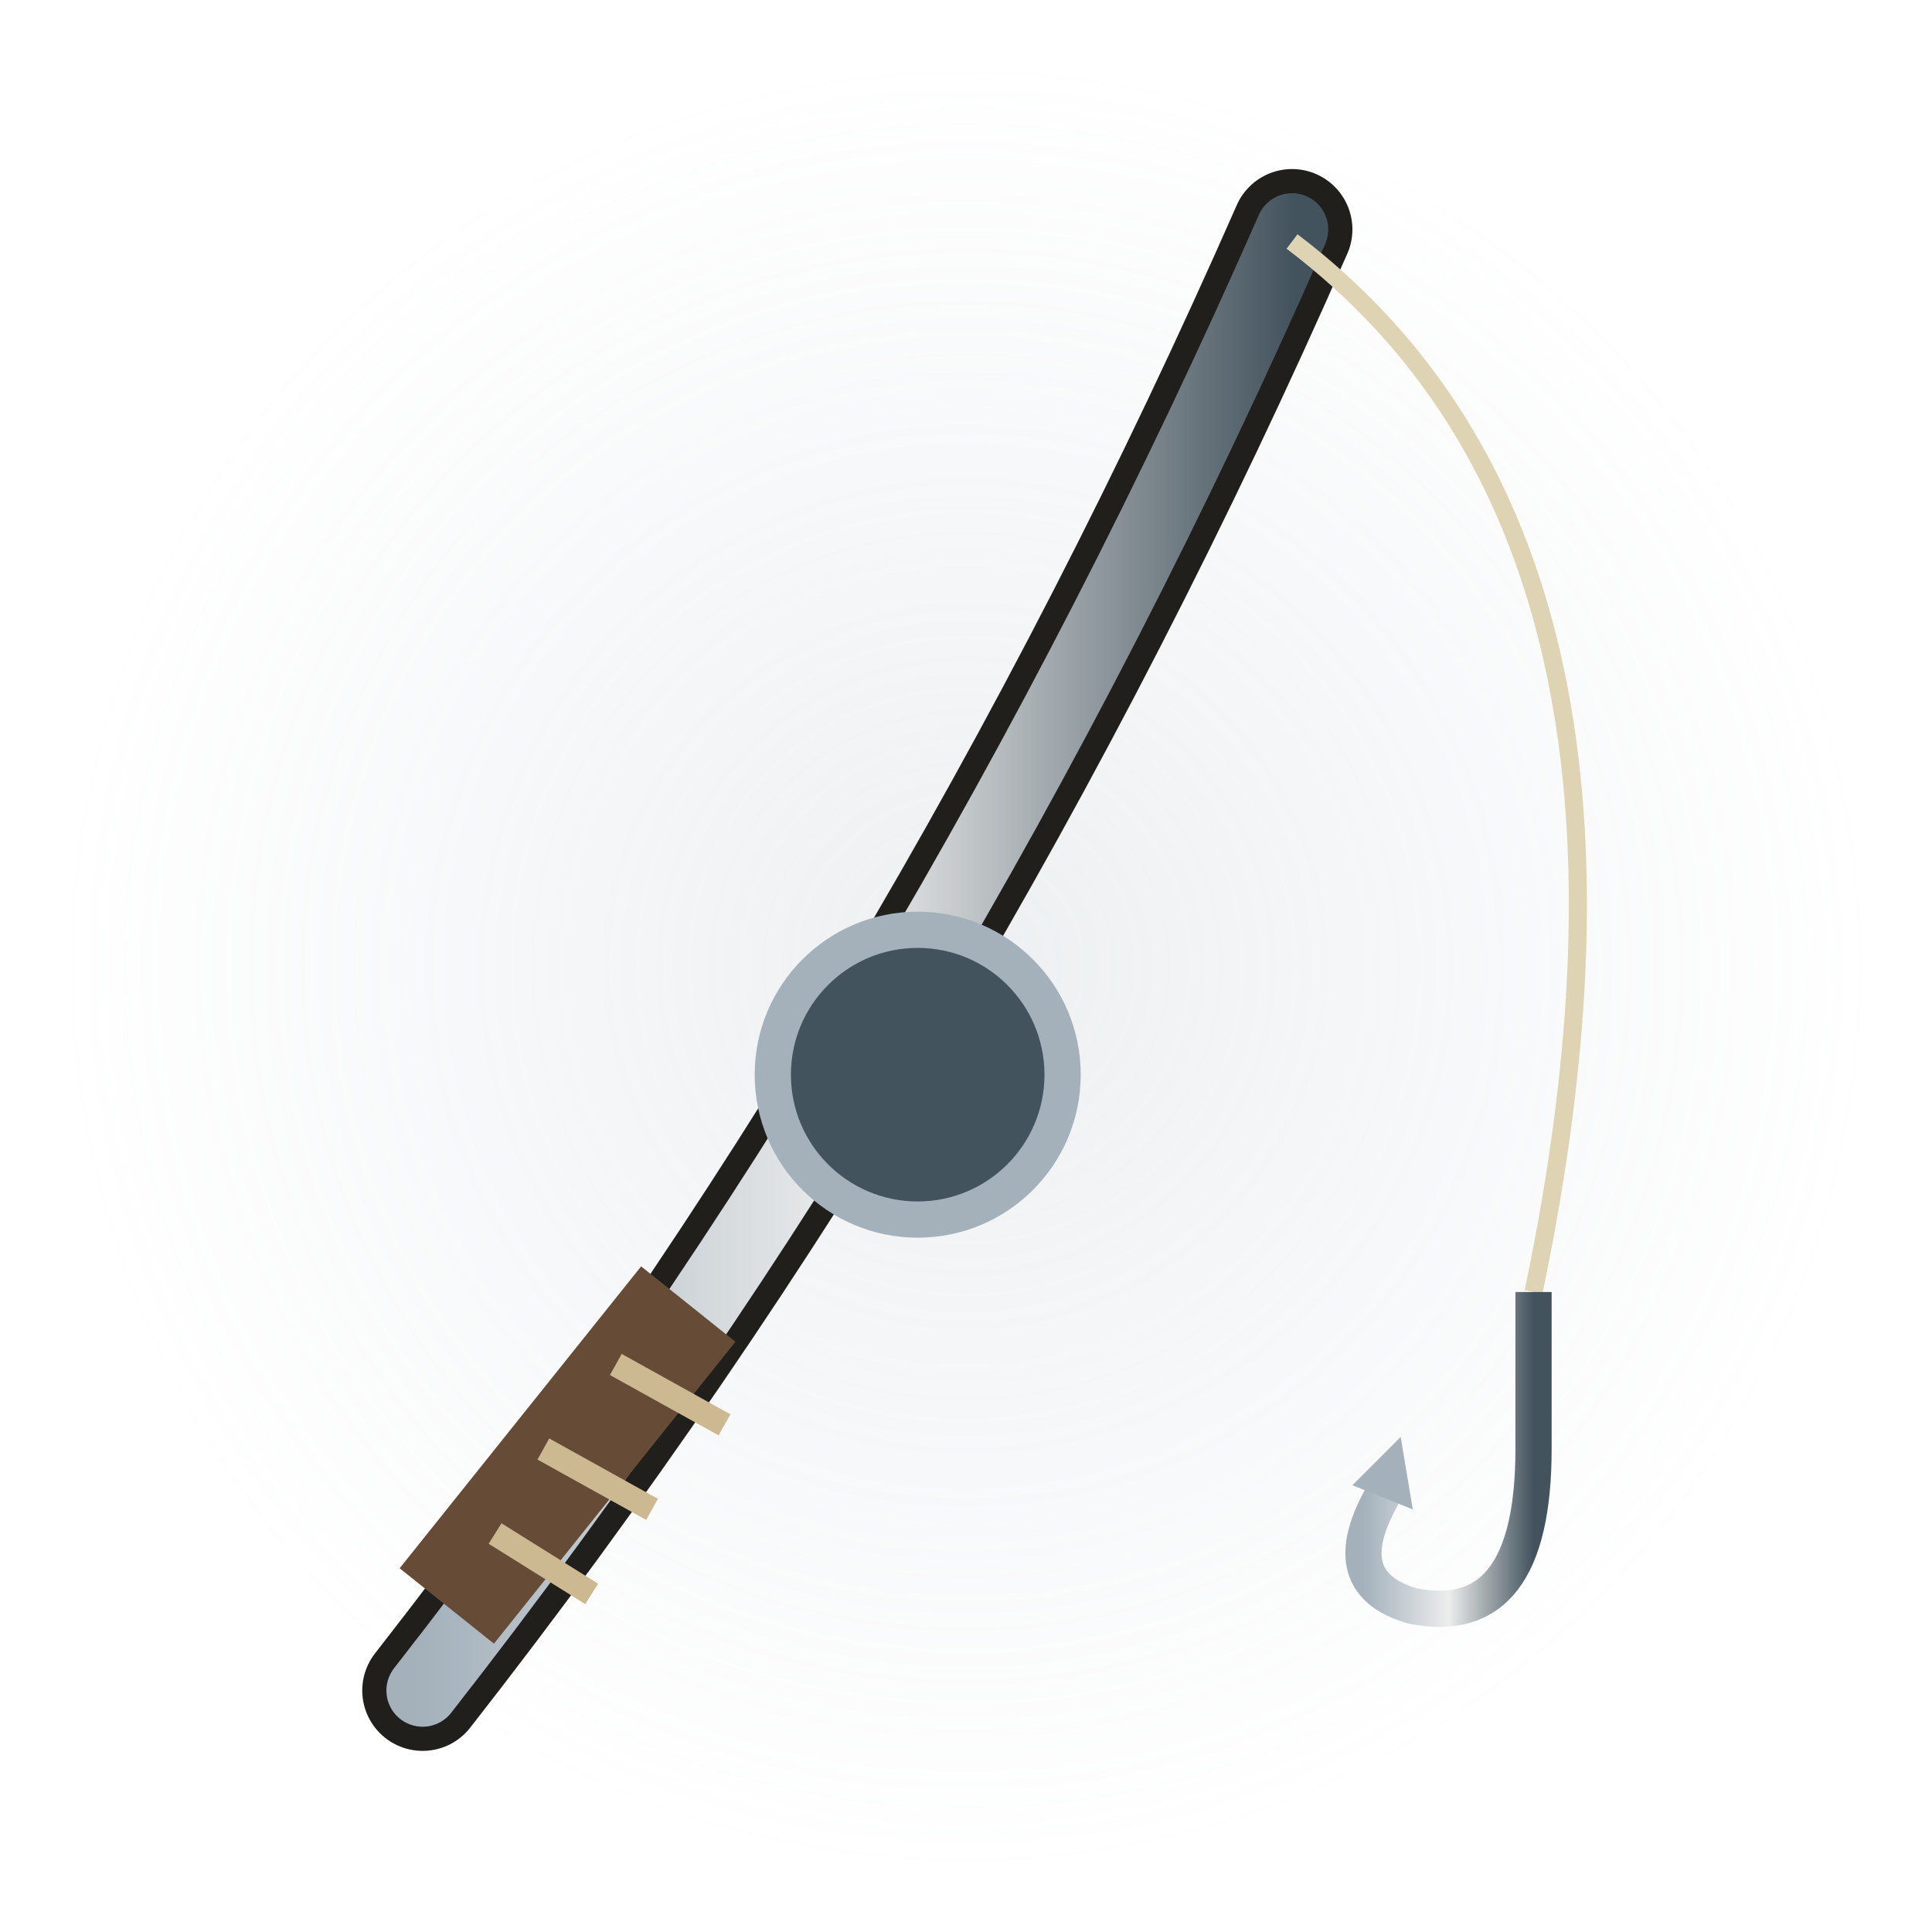
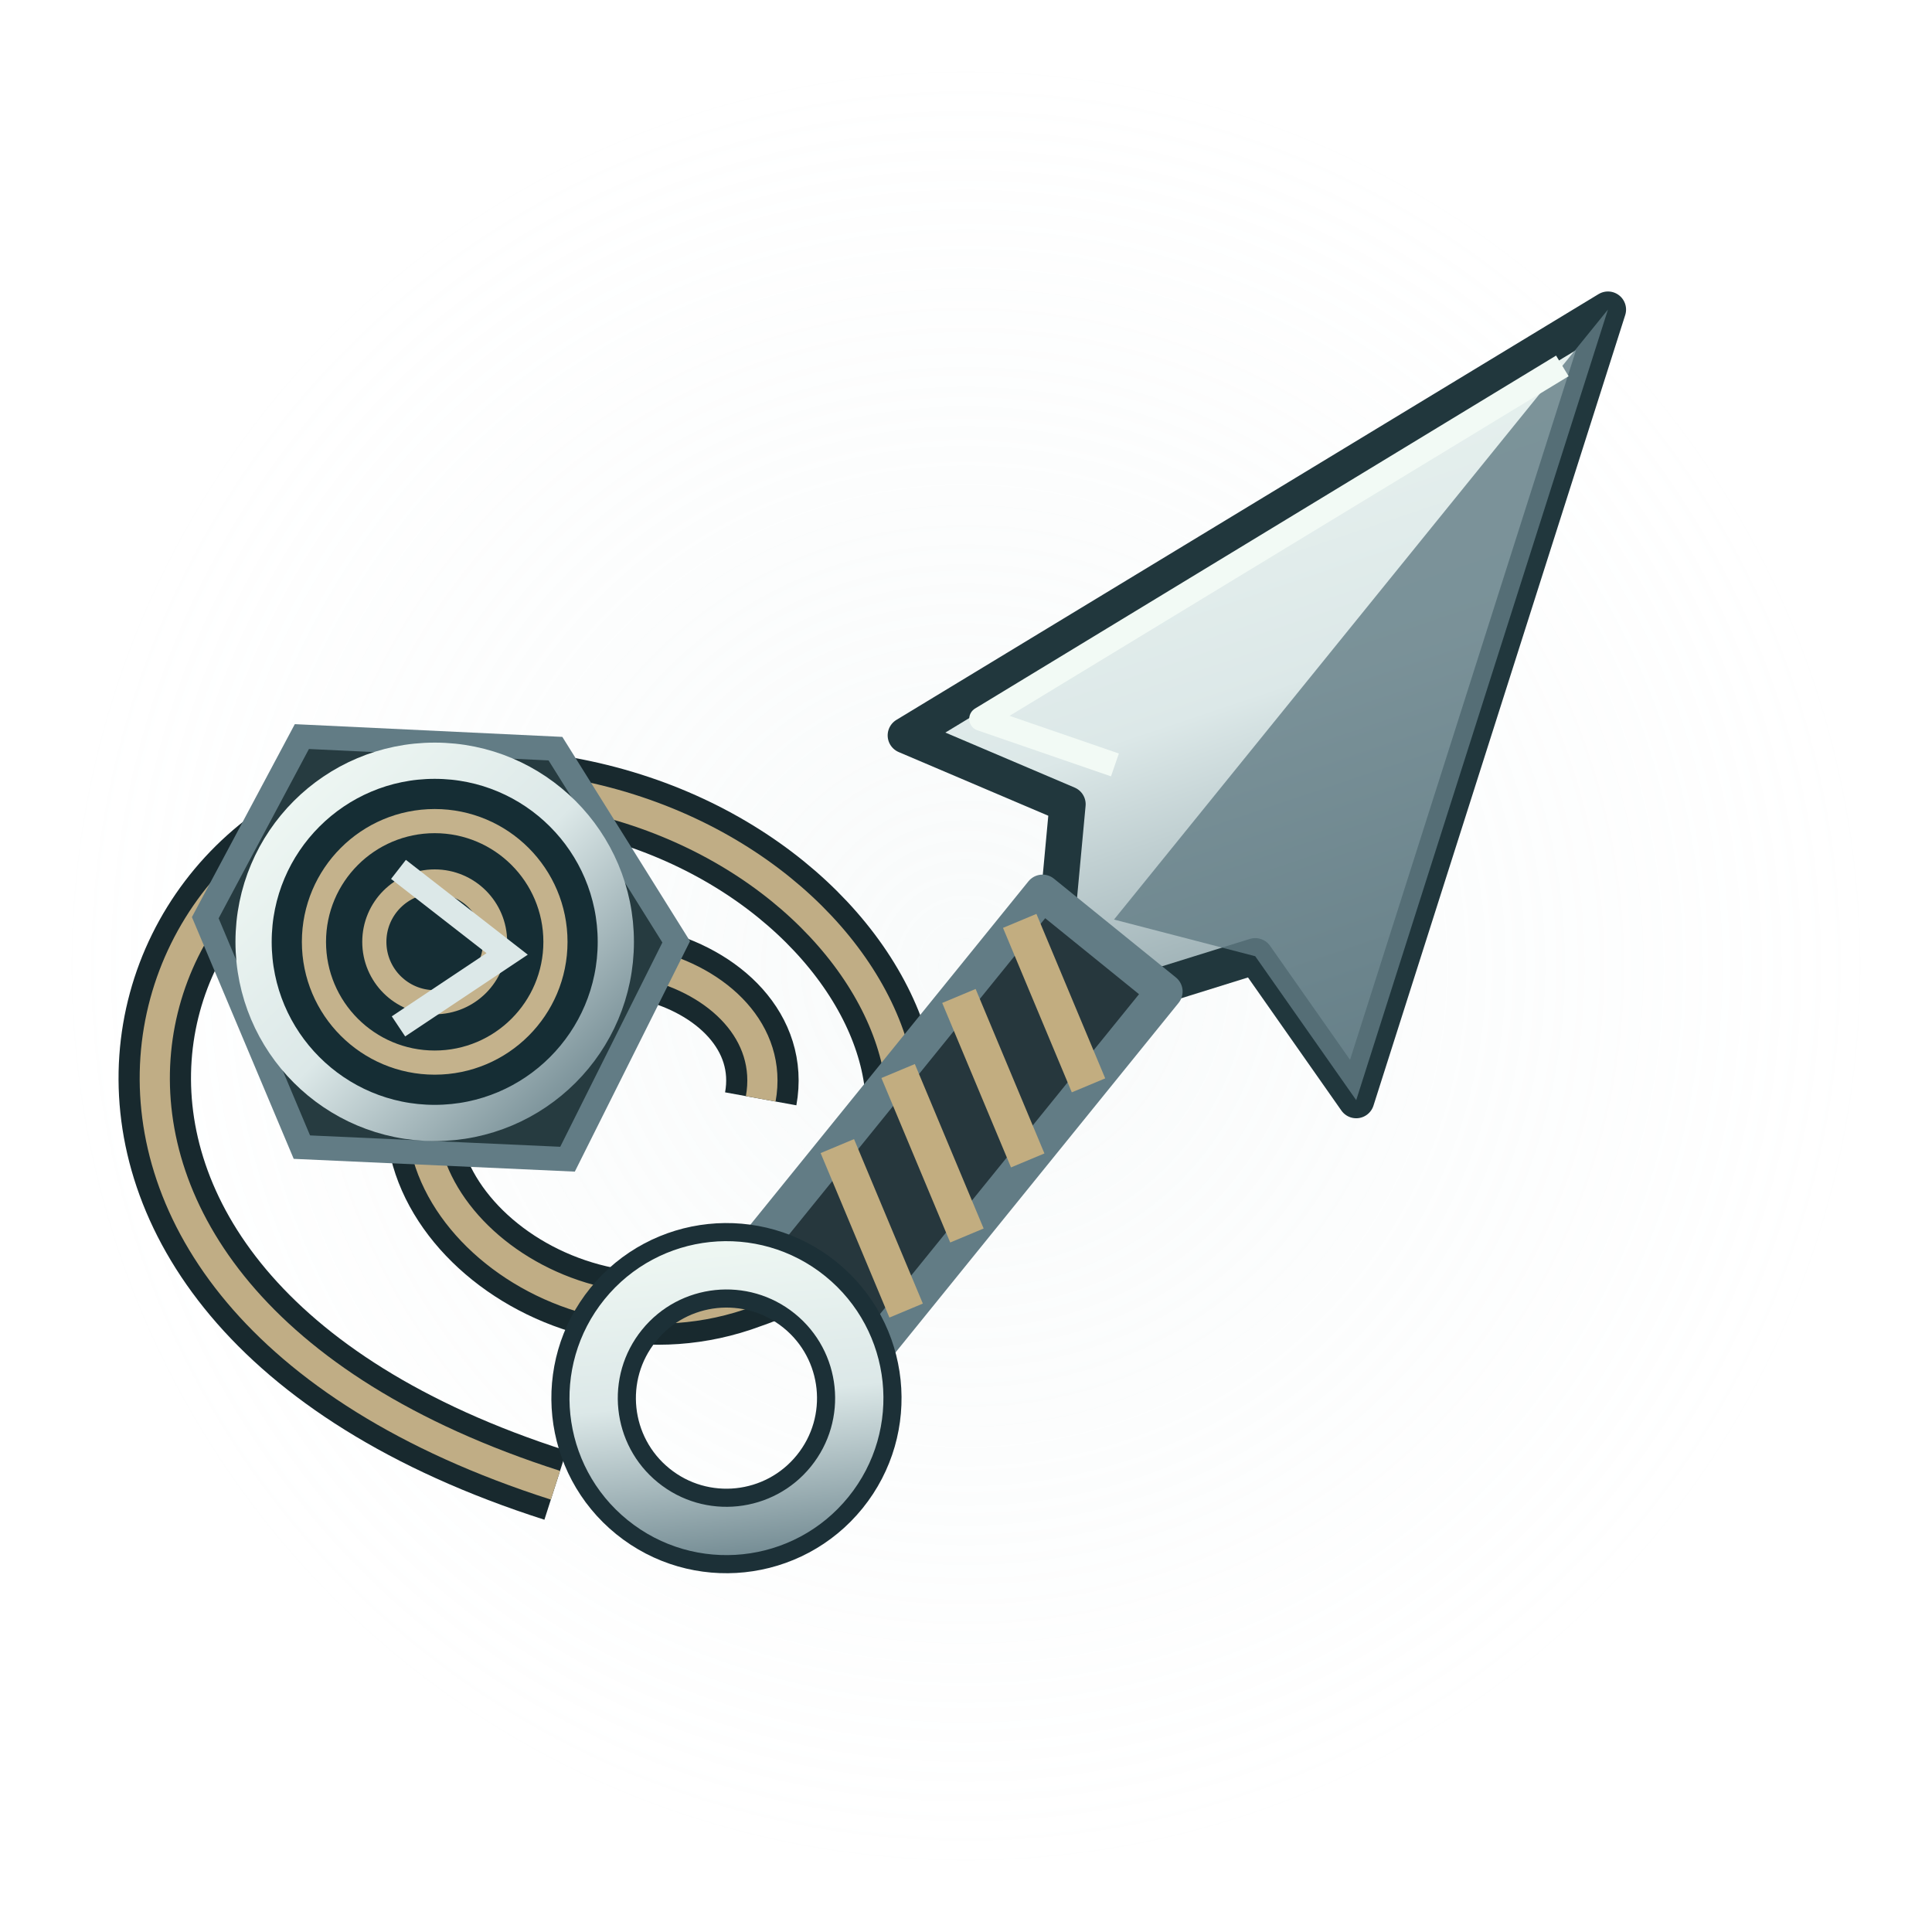
<svg xmlns="http://www.w3.org/2000/svg" viewBox="0 0 160 160">
  <defs>
-     <linearGradient id="metal">
-       <stop stop-color="#a4b1bb" />
-       <stop offset=".5" stop-color="#eceded" />
-       <stop offset="1" stop-color="#43535d" />
+     <radialGradient id="halo">
+       <stop stop-color="#dce8e8" stop-opacity=".18" />
+       <stop offset="1" stop-color="#dce8e8" stop-opacity="0" />
+     </radialGradient>
+     <linearGradient id="steel" x2="1" y2="1">
+       <stop stop-color="#f2faf5" />
+       <stop offset=".5" stop-color="#dce8e8" />
+       <stop offset="1" stop-color="#627c85" />
    </linearGradient>
-     <radialGradient id="halo">
-       <stop stop-color="#a4b1bb" stop-opacity=".2" />
-       <stop offset="1" stop-color="#a4b1bb" stop-opacity="0" />
-     </radialGradient>
  </defs>
  <circle cx="80" cy="80" r="76" fill="url(#halo)" />
-   <path d="M35 140Q78 85 107 19" fill="none" stroke="#211f1b" stroke-width="10" stroke-linecap="round" />
-   <path d="M35 140Q78 85 107 19" fill="none" stroke="url(#metal)" stroke-width="6" stroke-linecap="round" />
-   <path d="m37 133 20-25" stroke="#664c37" stroke-width="10" />
-   <path d="m41 127 8 5m-4-12 9 5m-3-12 9 5" stroke="#ccb991" stroke-width="2" />
-   <circle cx="76" cy="89" r="12" fill="#43535d" stroke="#a4b1bb" stroke-width="3" />
-   <path d="M107 20Q140 45 127 107" fill="none" stroke="#ded4b4" stroke-width="1.5" />
-   <path d="M127 107v13q0 15-10 13-7-2-2-10" fill="none" stroke="url(#metal)" stroke-width="3" />
-   <path d="m112 123 5 2-1-6" fill="#a4b1bb" />
+   <path d="M46 123C-4 107 10 64 39 65c32 0 49 33 23 42-16 6-33-9-25-21 8-12 28-6 26 5" fill="none" stroke="#18292e" stroke-width="6" />
+   <path d="M46 123C-4 107 10 64 39 65c32 0 49 33 23 42-16 6-33-9-25-21 8-12 28-6 26 5" fill="none" stroke="#c0ad85" stroke-width="2.5" />
+   <g transform="rotate(39 88 83)" stroke-linejoin="round">
+     <path d="M87 10l25 64-14-4-10 15-10-15-14 4z" fill="url(#steel)" stroke="#21373d" stroke-width="3" />
+     <path d="M87 10v65l11-5 14 4z" fill="#627c85" opacity=".8" />
+     <path d="M87 16 68 69l11-4" fill="none" stroke="#f2faf5" stroke-width="2" />
+     <path d="M81 77h13v38H81z" fill="#26373d" stroke="#627c85" stroke-width="3" />
+     <path d="m81 80 13 7m-13 1 13 7m-13 1 13 7m-13 1 13 7" stroke="#c2ad80" stroke-width="3" />
+     <circle cx="87" cy="126" r="11" fill="none" stroke="#1c3037" stroke-width="7" />
+     <circle cx="87" cy="126" r="11" fill="none" stroke="url(#steel)" stroke-width="4" />
+   </g>
+   <path d="M17 76 25 61l21 1 10 16-9 18-22-1z" fill="#263b40" stroke="#627c85" stroke-width="2" />
+   <circle cx="36" cy="78" r="15" fill="#152d34" stroke="url(#steel)" stroke-width="3" />
+   <circle cx="36" cy="78" r="10" fill="none" stroke="#c4b28c" stroke-width="2" />
+   <circle cx="36" cy="78" r="5" fill="none" stroke="#c4b28c" stroke-width="2" />
+   <path d="m33 72 9 7-9 6" fill="none" stroke="#dce8e8" stroke-width="2" />
</svg>
